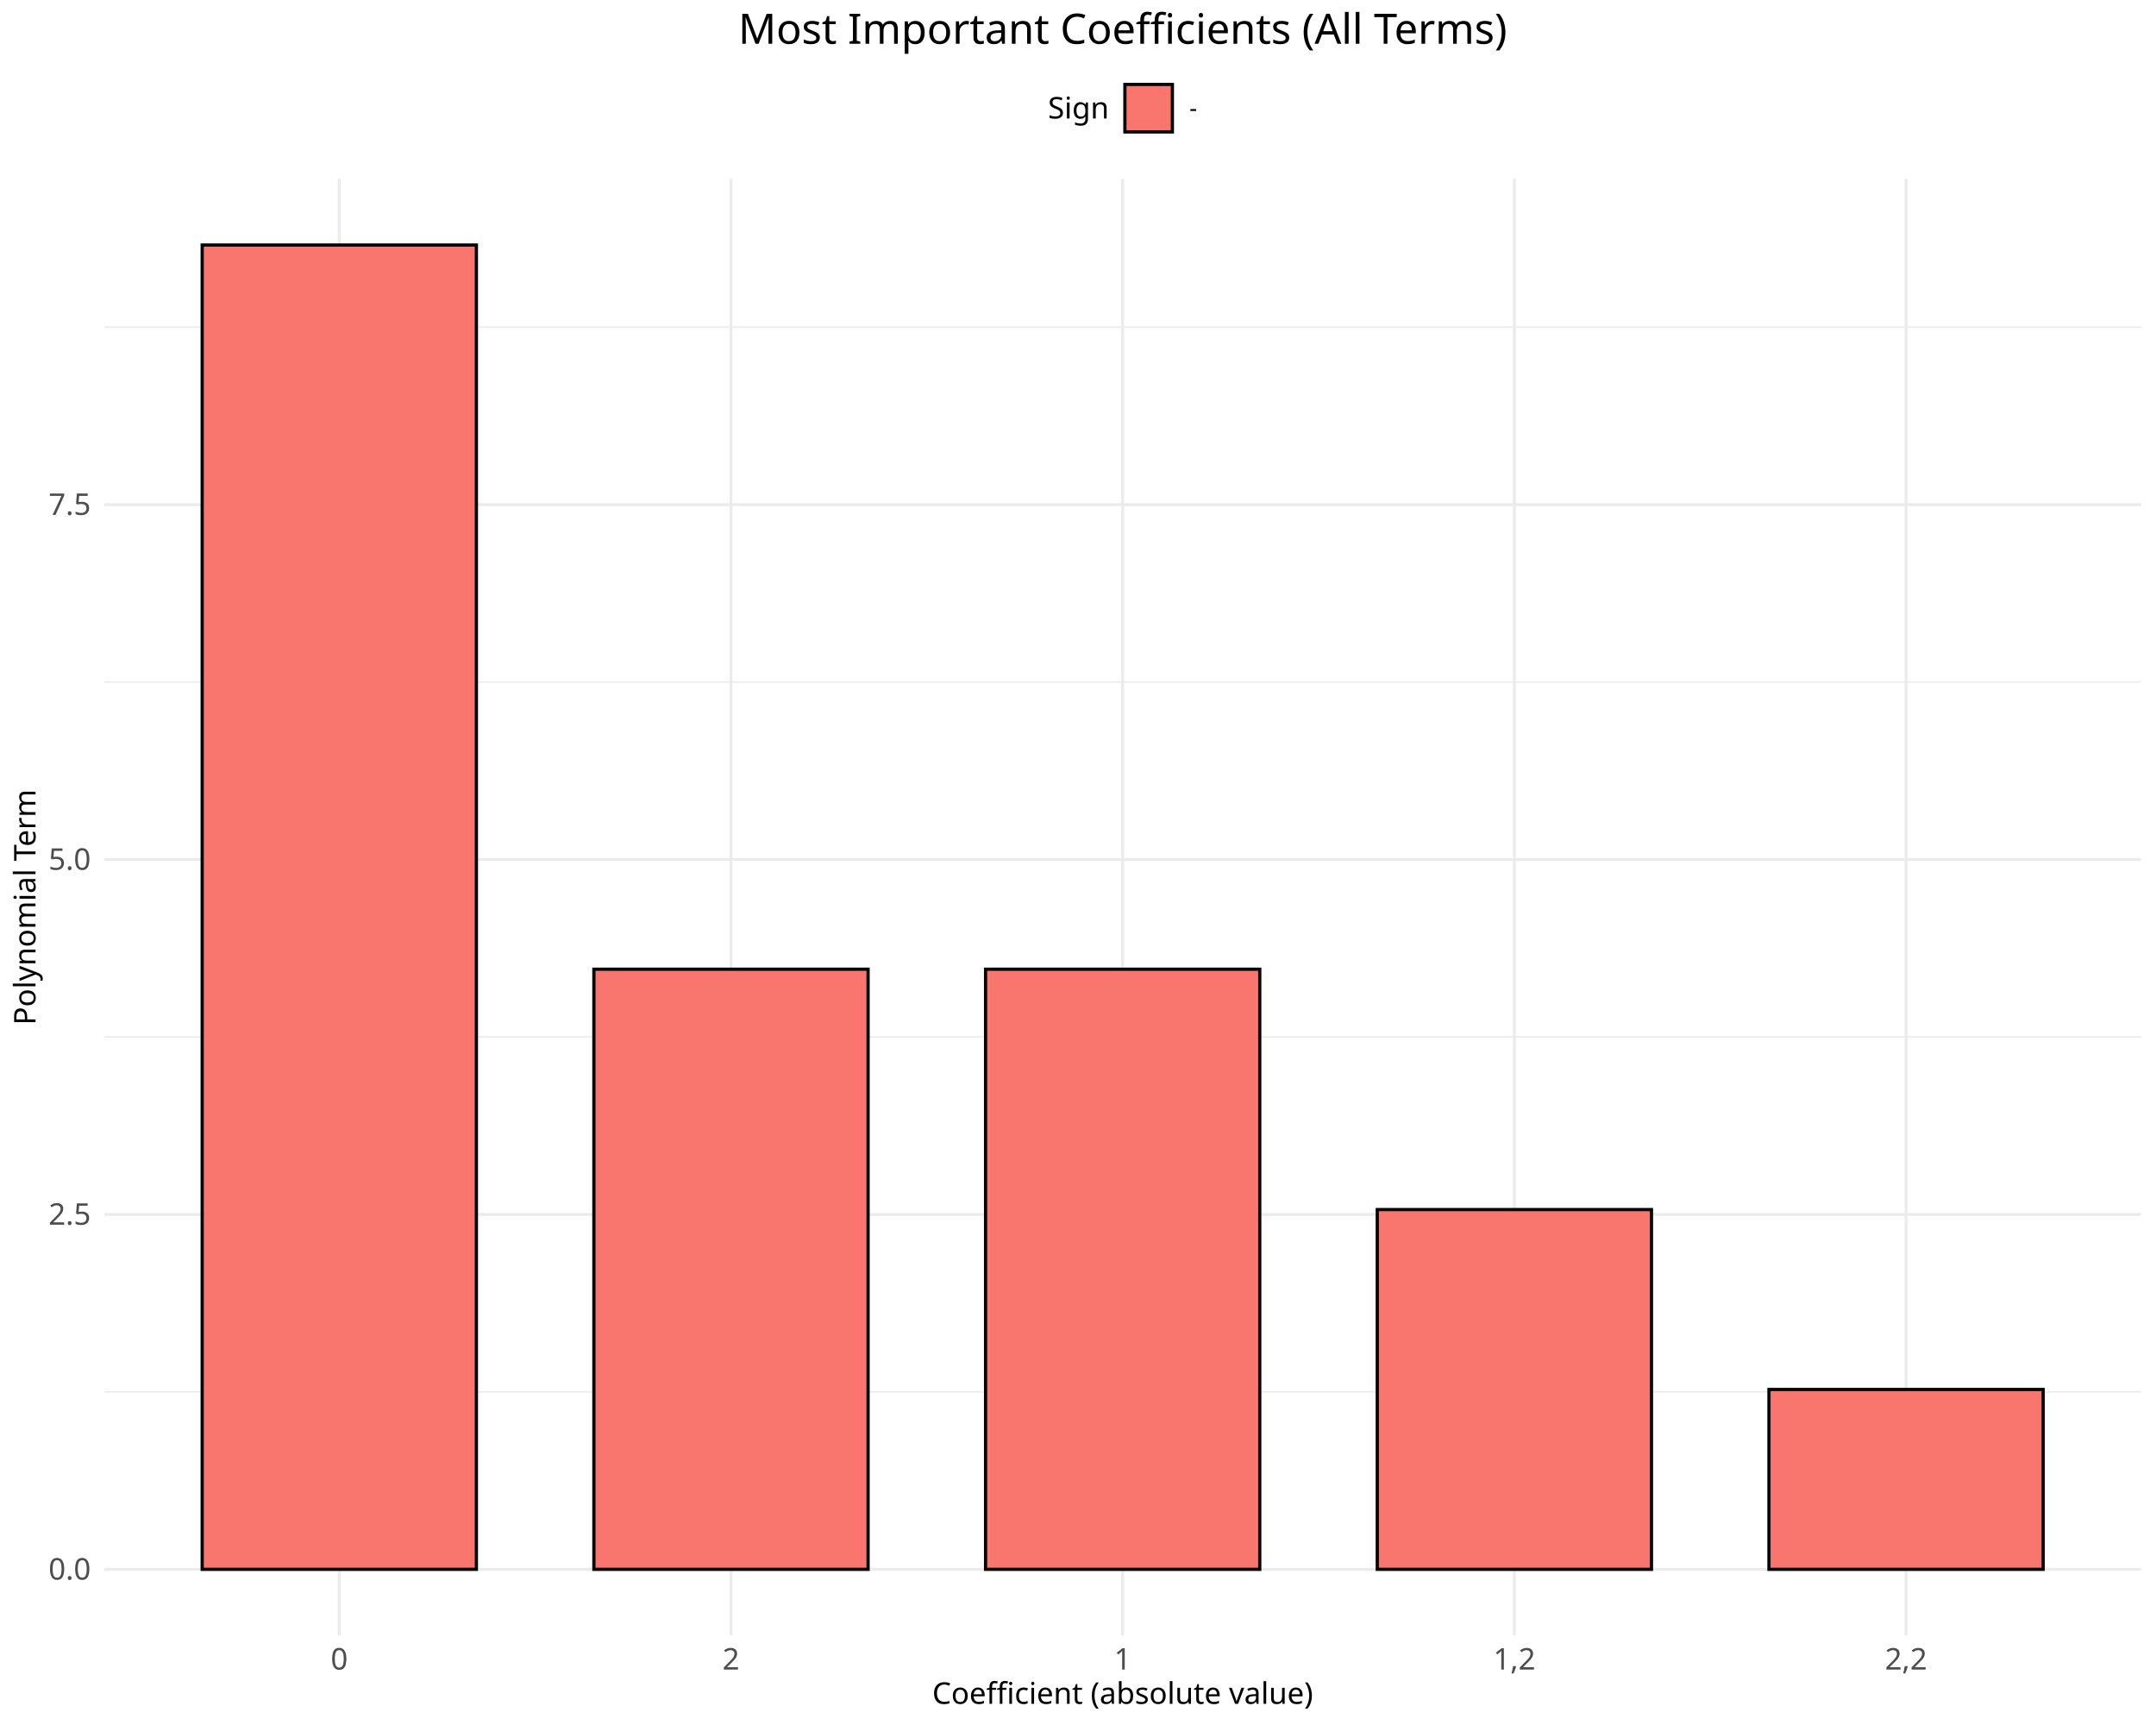
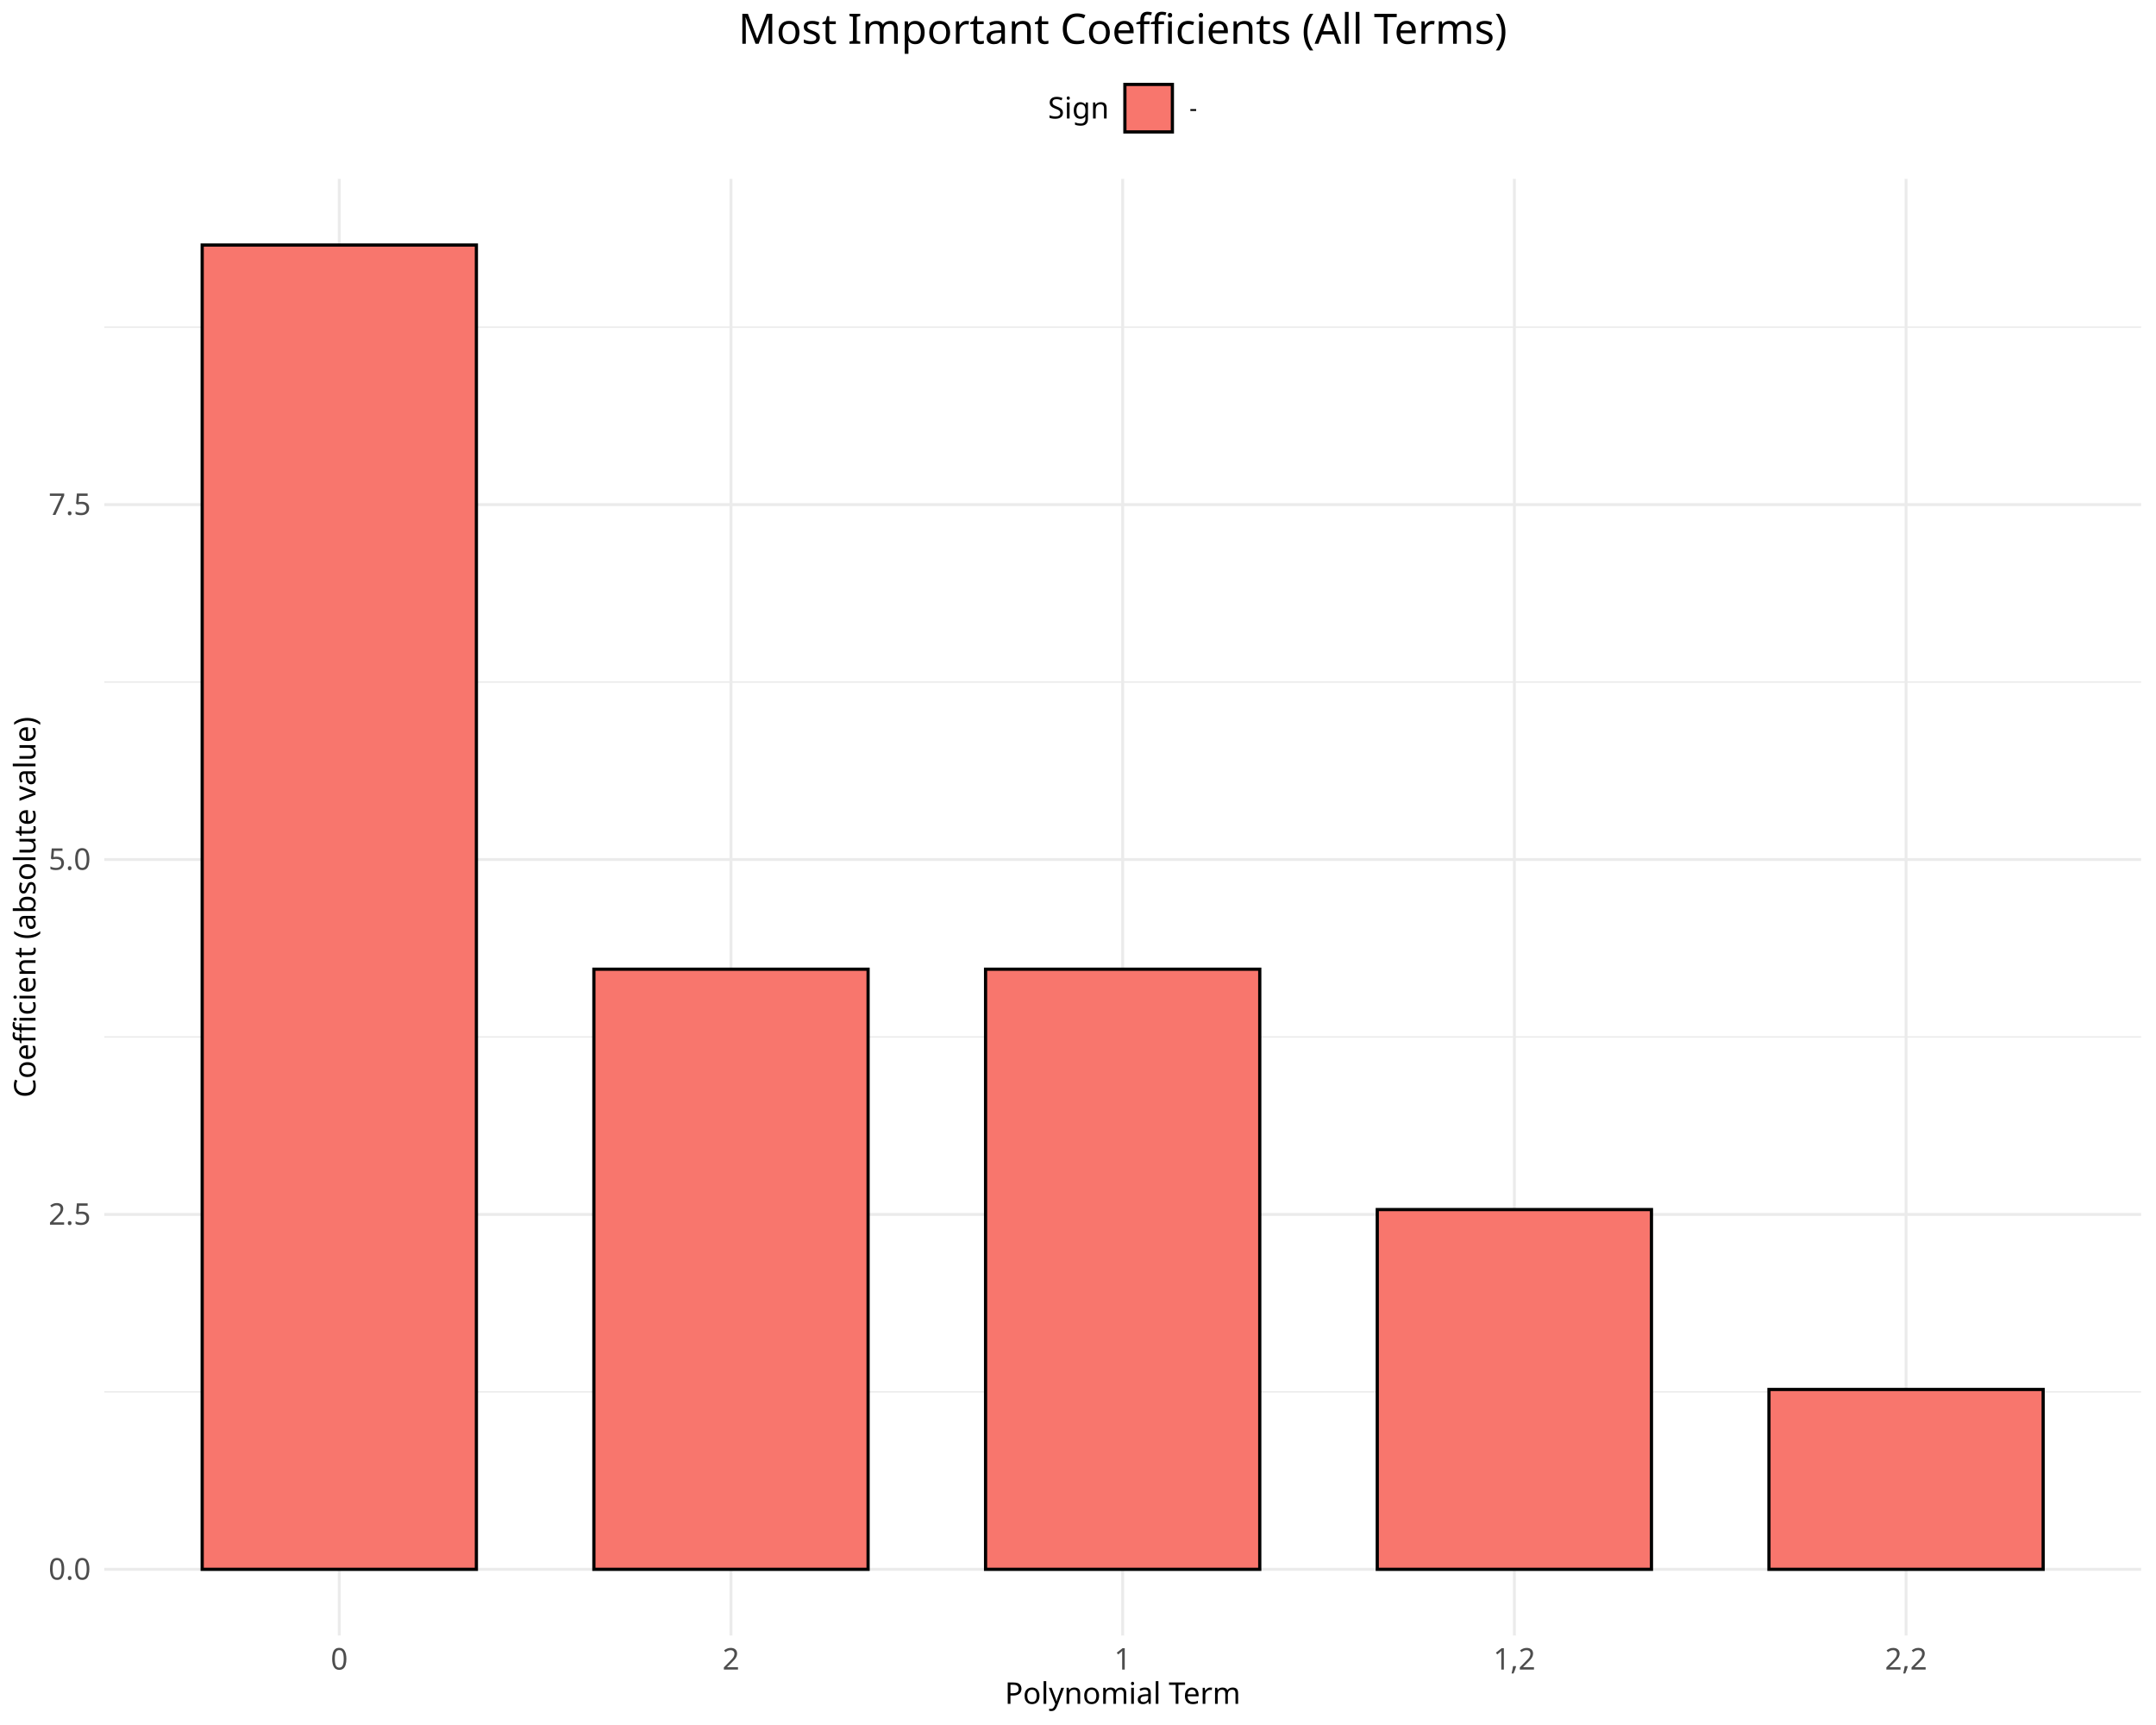
<svg xmlns="http://www.w3.org/2000/svg" class="svglite" data-engine-version="2.0" width="720.00pt" height="576.00pt" viewBox="0 0 720.00 576.00">
  <defs>
    <style type="text/css">
    .svglite line, .svglite polyline, .svglite polygon, .svglite path, .svglite rect, .svglite circle {
      fill: none;
      stroke: #000000;
      stroke-linecap: round;
      stroke-linejoin: round;
      stroke-miterlimit: 10.00;
    }
  </style>
  </defs>
  <rect width="100%" height="100%" style="stroke: none; fill: #FFFFFF;" />
  <defs>
    <clipPath id="cpMC4wMHw3MjAuMDB8MC4wMHw1NzYuMDA=">
      <rect x="0.00" y="0.00" width="720.00" height="576.00" />
    </clipPath>
  </defs>
  <g clip-path="url(#cpMC4wMHw3MjAuMDB8MC4wMHw1NzYuMDA=)">
</g>
  <defs>
    <clipPath id="cpMzQuODJ8NzE1LjAyfDU5LjcxfDU0Ni4xMw==">
      <rect x="34.82" y="59.71" width="680.20" height="486.42" />
    </clipPath>
  </defs>
  <g clip-path="url(#cpMzQuODJ8NzE1LjAyfDU5LjcxfDU0Ni4xMw==)">
    <polyline points="34.82,464.76 715.02,464.76 " style="stroke-width: 0.48; stroke: #EBEBEB; stroke-linecap: butt;" />
    <polyline points="34.82,346.25 715.02,346.25 " style="stroke-width: 0.48; stroke: #EBEBEB; stroke-linecap: butt;" />
    <polyline points="34.82,227.74 715.02,227.74 " style="stroke-width: 0.48; stroke: #EBEBEB; stroke-linecap: butt;" />
    <polyline points="34.82,109.23 715.02,109.23 " style="stroke-width: 0.48; stroke: #EBEBEB; stroke-linecap: butt;" />
    <polyline points="34.82,524.02 715.02,524.02 " style="stroke-width: 0.97; stroke: #EBEBEB; stroke-linecap: butt;" />
    <polyline points="34.82,405.51 715.02,405.51 " style="stroke-width: 0.97; stroke: #EBEBEB; stroke-linecap: butt;" />
    <polyline points="34.82,287.00 715.02,287.00 " style="stroke-width: 0.97; stroke: #EBEBEB; stroke-linecap: butt;" />
    <polyline points="34.82,168.49 715.02,168.49 " style="stroke-width: 0.97; stroke: #EBEBEB; stroke-linecap: butt;" />
    <polyline points="113.30,546.13 113.30,59.71 " style="stroke-width: 0.97; stroke: #EBEBEB; stroke-linecap: butt;" />
    <polyline points="244.11,546.13 244.11,59.71 " style="stroke-width: 0.97; stroke: #EBEBEB; stroke-linecap: butt;" />
    <polyline points="374.92,546.13 374.92,59.71 " style="stroke-width: 0.97; stroke: #EBEBEB; stroke-linecap: butt;" />
    <polyline points="505.73,546.13 505.73,59.71 " style="stroke-width: 0.97; stroke: #EBEBEB; stroke-linecap: butt;" />
    <polyline points="636.53,546.13 636.53,59.71 " style="stroke-width: 0.97; stroke: #EBEBEB; stroke-linecap: butt;" />
    <rect x="67.52" y="81.82" width="91.57" height="442.20" style="stroke-width: 1.07; stroke-linecap: butt; stroke-linejoin: miter; fill: #F8766D;" />
    <rect x="198.33" y="323.63" width="91.57" height="200.39" style="stroke-width: 1.07; stroke-linecap: butt; stroke-linejoin: miter; fill: #F8766D;" />
    <rect x="329.13" y="323.63" width="91.57" height="200.39" style="stroke-width: 1.07; stroke-linecap: butt; stroke-linejoin: miter; fill: #F8766D;" />
    <rect x="459.94" y="403.89" width="91.57" height="120.13" style="stroke-width: 1.07; stroke-linecap: butt; stroke-linejoin: miter; fill: #F8766D;" />
    <rect x="590.75" y="463.96" width="91.57" height="60.06" style="stroke-width: 1.07; stroke-linecap: butt; stroke-linejoin: miter; fill: #F8766D;" />
  </g>
  <g clip-path="url(#cpMC4wMHw3MjAuMDB8MC4wMHw1NzYuMDA=)">
    <text x="30.33" y="527.46" text-anchor="end" style="font-size: 10.00px; fill: #4D4D4D; font-family: sans;" textLength="13.90px" lengthAdjust="spacingAndGlyphs">0.0</text>
    <text x="30.33" y="408.95" text-anchor="end" style="font-size: 10.00px; fill: #4D4D4D; font-family: sans;" textLength="13.90px" lengthAdjust="spacingAndGlyphs">2.5</text>
    <text x="30.33" y="290.44" text-anchor="end" style="font-size: 10.00px; fill: #4D4D4D; font-family: sans;" textLength="13.90px" lengthAdjust="spacingAndGlyphs">5.0</text>
    <text x="30.33" y="171.93" text-anchor="end" style="font-size: 10.00px; fill: #4D4D4D; font-family: sans;" textLength="13.90px" lengthAdjust="spacingAndGlyphs">7.5</text>
    <text x="113.30" y="557.49" text-anchor="middle" style="font-size: 10.00px; fill: #4D4D4D; font-family: sans;" textLength="5.56px" lengthAdjust="spacingAndGlyphs">0</text>
    <text x="244.11" y="557.49" text-anchor="middle" style="font-size: 10.00px; fill: #4D4D4D; font-family: sans;" textLength="5.56px" lengthAdjust="spacingAndGlyphs">2</text>
    <text x="374.92" y="557.49" text-anchor="middle" style="font-size: 10.00px; fill: #4D4D4D; font-family: sans;" textLength="5.56px" lengthAdjust="spacingAndGlyphs">1</text>
    <text x="505.73" y="557.49" text-anchor="middle" style="font-size: 10.00px; fill: #4D4D4D; font-family: sans;" textLength="13.90px" lengthAdjust="spacingAndGlyphs">1,2</text>
    <text x="636.53" y="557.49" text-anchor="middle" style="font-size: 10.00px; fill: #4D4D4D; font-family: sans;" textLength="13.90px" lengthAdjust="spacingAndGlyphs">2,2</text>
-     <text x="374.92" y="568.94" text-anchor="middle" style="font-size: 10.00px; font-family: sans;" textLength="121.19px" lengthAdjust="spacingAndGlyphs">Coefficient (absolute value)</text>
-     <text transform="translate(11.86,302.92) rotate(-90)" text-anchor="middle" style="font-size: 10.00px; font-family: sans;" textLength="75.03px" lengthAdjust="spacingAndGlyphs">Polynomial Term</text>
+     <text x="374.92" y="568.94" text-anchor="middle" style="font-size: 10.00px; font-family: sans;" textLength="75.03px" lengthAdjust="spacingAndGlyphs">Polynomial Term</text>
+     <text transform="translate(11.86,302.92) rotate(-90)" text-anchor="middle" style="font-size: 10.00px; font-family: sans;" textLength="121.19px" lengthAdjust="spacingAndGlyphs">Coefficient (absolute value)</text>
    <text x="349.96" y="39.57" style="font-size: 10.00px; font-family: sans;" textLength="20.02px" lengthAdjust="spacingAndGlyphs">Sign</text>
    <rect x="375.66" y="28.19" width="15.86" height="15.86" style="stroke-width: 1.07; stroke-linecap: butt; stroke-linejoin: miter; fill: #F8766D;" />
    <text x="397.21" y="38.88" style="font-size: 8.00px; font-family: sans;" textLength="2.66px" lengthAdjust="spacingAndGlyphs">-</text>
    <text x="374.92" y="14.62" text-anchor="middle" style="font-size: 14.00px; font-family: sans;" textLength="242.76px" lengthAdjust="spacingAndGlyphs">Most Important Coefficients (All Terms)</text>
  </g>
</svg>
